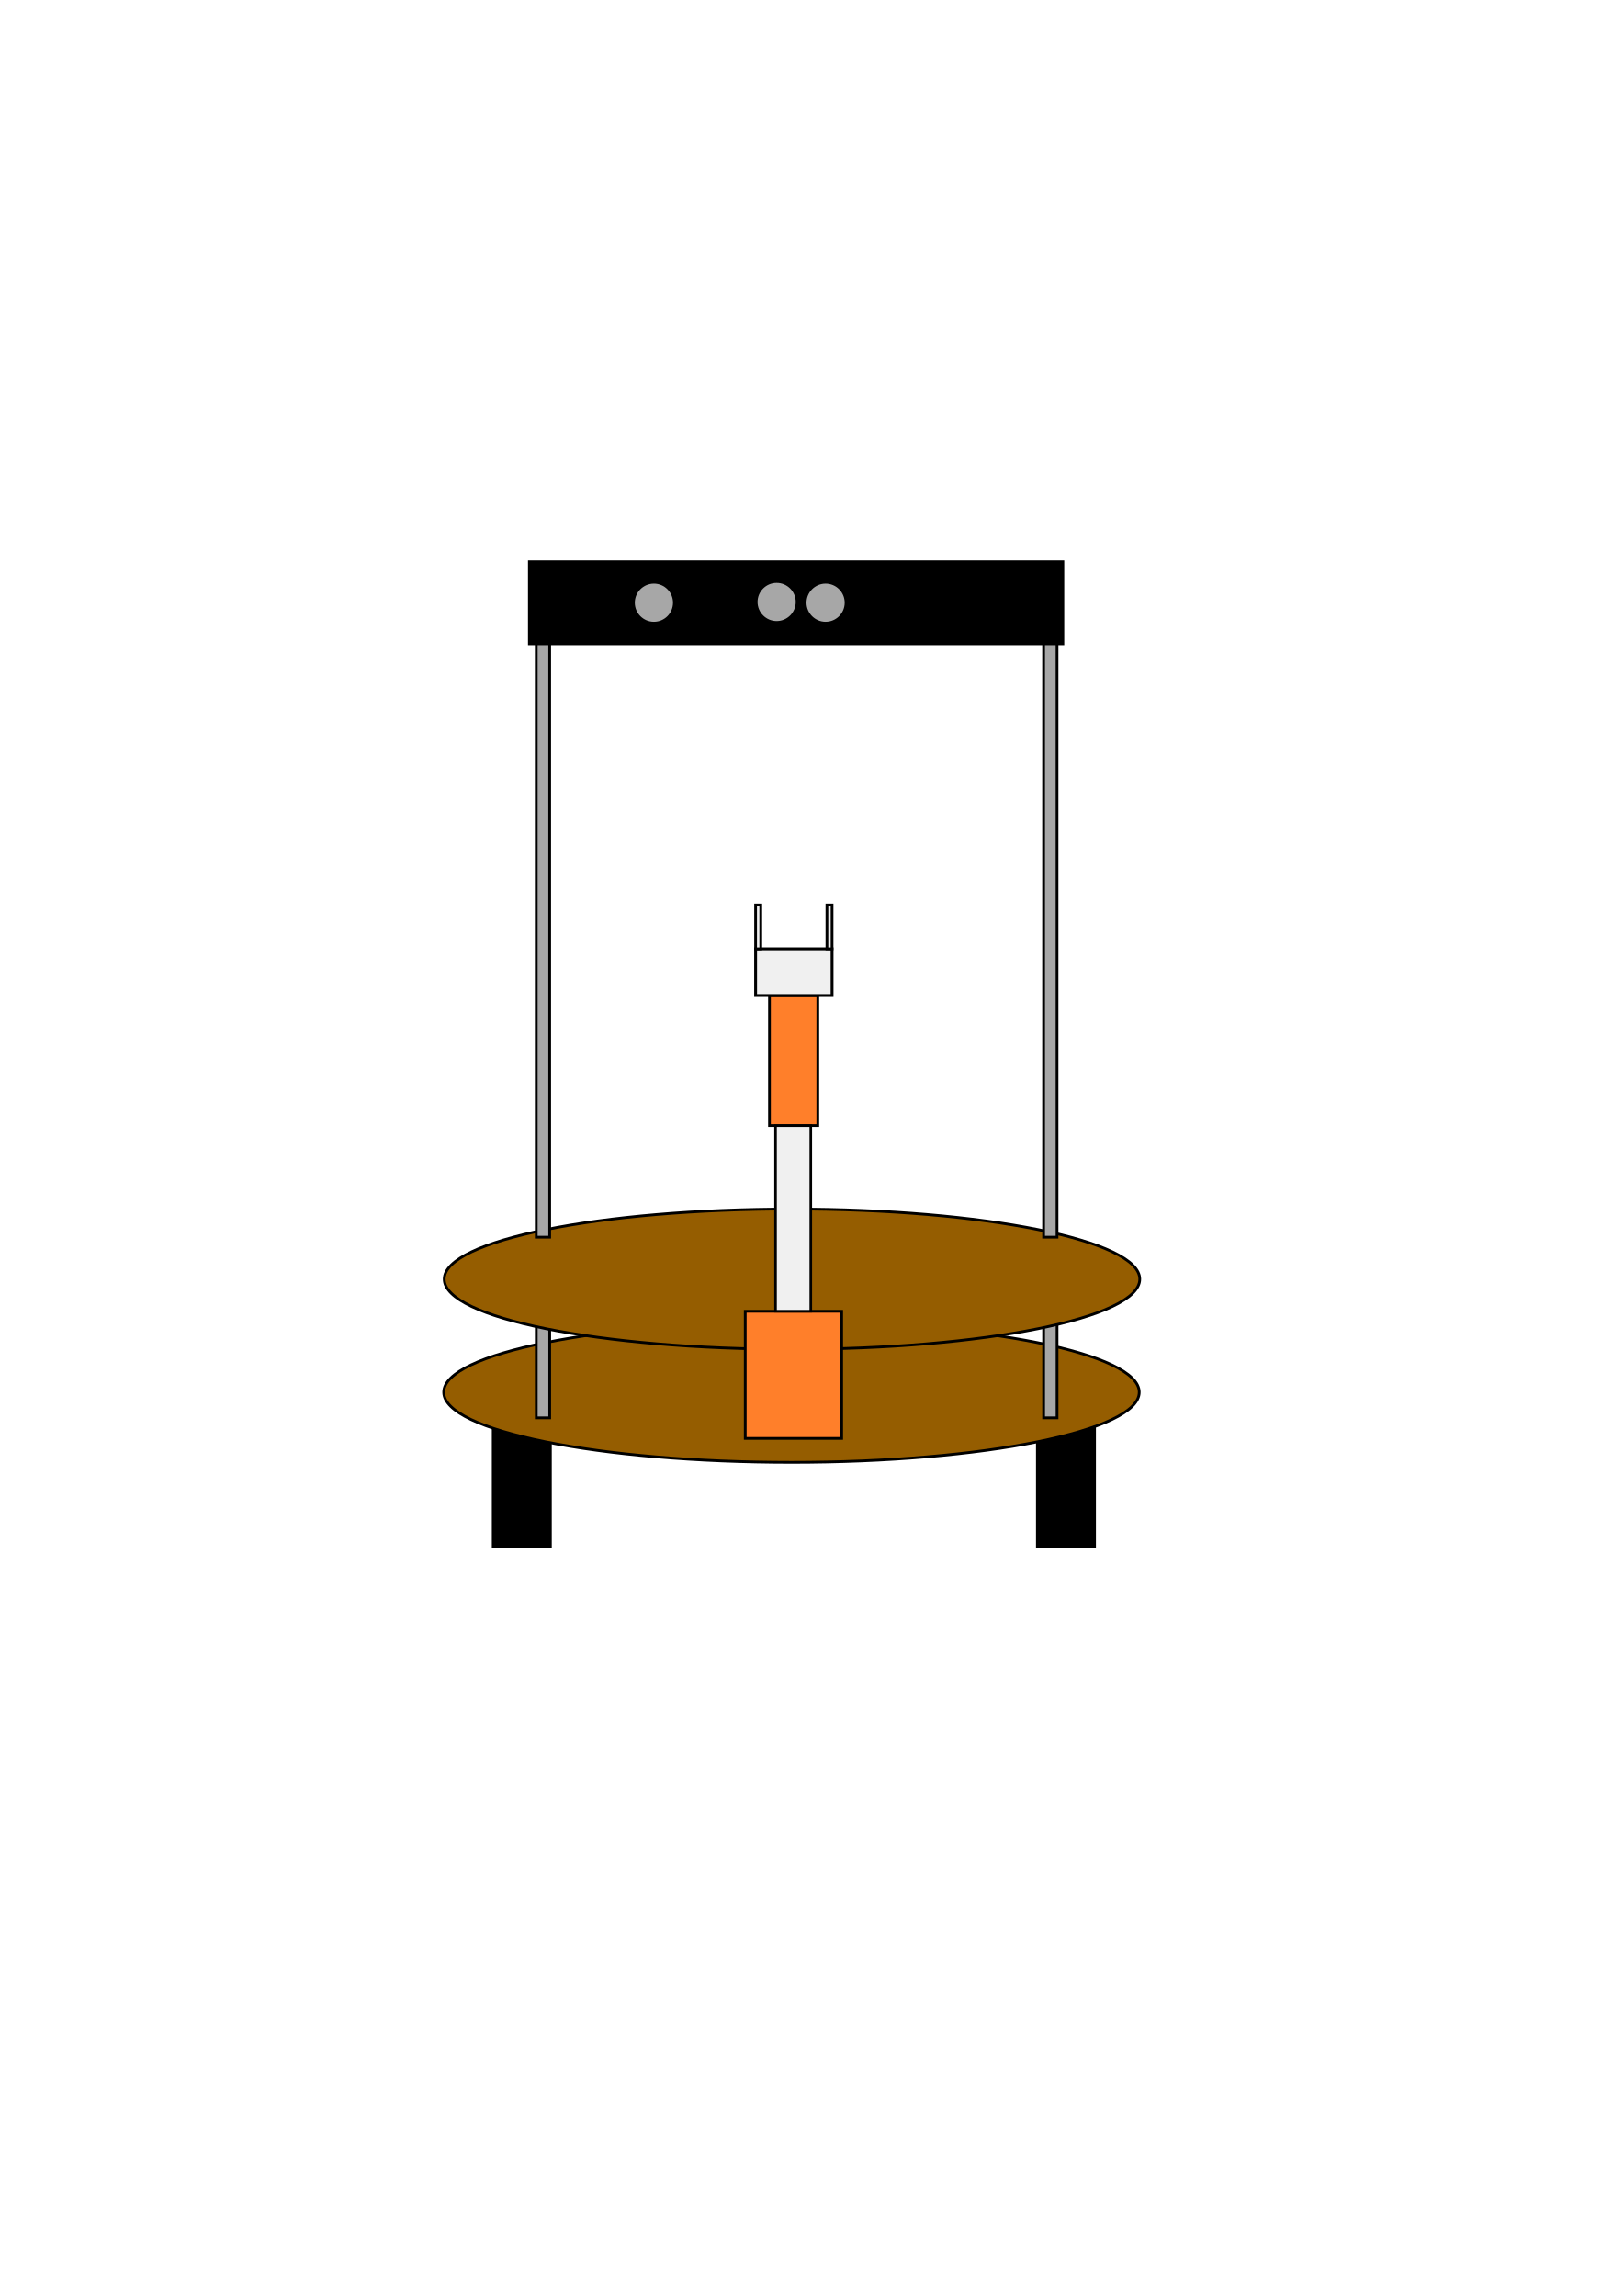
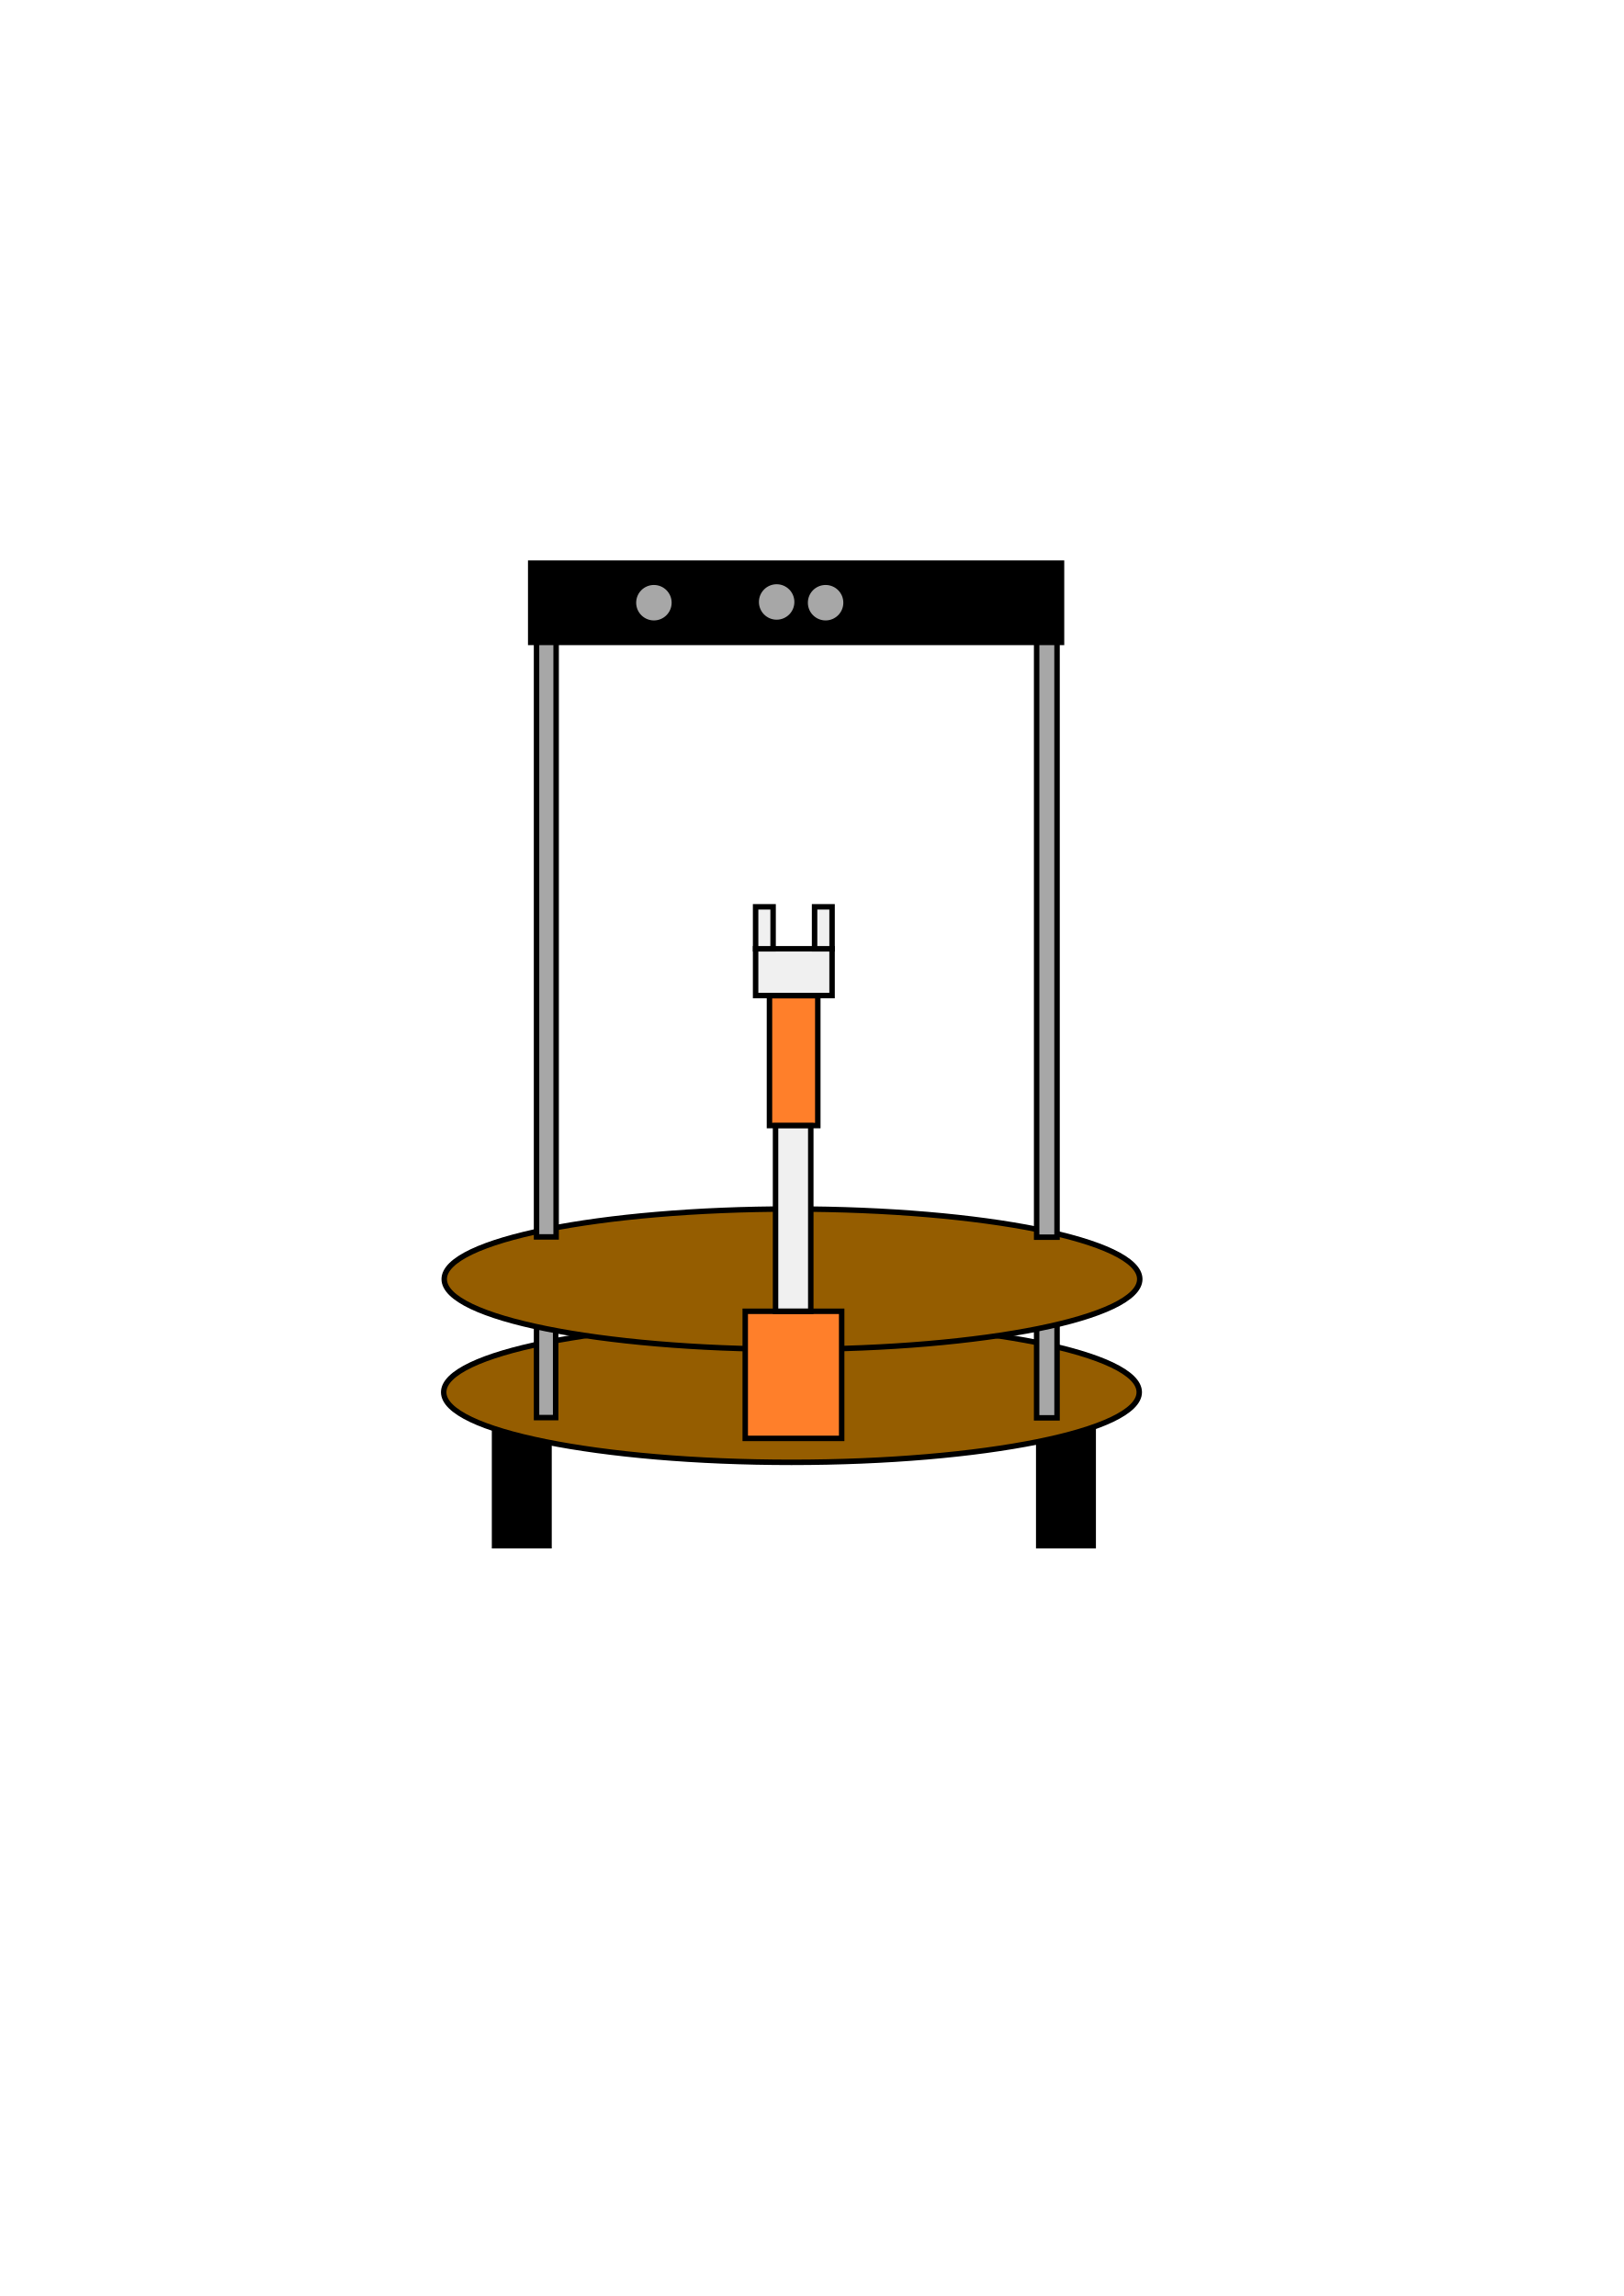
<svg xmlns="http://www.w3.org/2000/svg" width="210mm" height="297mm" viewBox="0 0 210 297" version="1.1" id="svg8">
  <defs id="defs2">
    </defs>
  <g id="layer1">
-     <rect id="rect3765" width="7.751" height="19.778" x="63.61" y="180.519" style="stroke-width:0.265" />
-     <rect id="rect3765-7" width="7.751" height="19.778" x="133.989" y="180.519" style="stroke-width:0.265" />
-     <ellipse id="path3713-6" cx="102.364" cy="180.09" rx="44.979" ry="9.071" style="stroke-width:0.353;fill:#955d00;fill-opacity:1;stroke-miterlimit:4;stroke-dasharray:none;stroke:#000000;stroke-opacity:1" />
-     <rect id="rect3782-2" width="1.737" height="13.961" x="69.359" y="169.445" style="fill:#a7a7a7;fill-opacity:1;stroke-width:0.353;stroke:#000000;stroke-opacity:1;stroke-miterlimit:4;stroke-dasharray:none" />
-     <rect id="rect3782-3-9" width="1.737" height="13.961" x="134.976" y="169.445" style="fill:#a7a7a7;fill-opacity:1;stroke-width:0.353;stroke:#000000;stroke-opacity:1;stroke-miterlimit:4;stroke-dasharray:none" />
-     <rect style="fill:#ff7f2a;fill-opacity:1;stroke:#000000;stroke-width:0.349;stroke-miterlimit:4;stroke-dasharray:none;stroke-opacity:1" id="rect4735" width="6.25" height="16.8" x="99.519" y="128.799" />
-     <rect style="fill:#f0f0f0;fill-opacity:1;stroke:#000000;stroke-width:0.367;stroke-miterlimit:4;stroke-dasharray:none;stroke-opacity:1" id="rect4737" width="9.889" height="6.048" x="97.726" y="122.729" />
-     <rect style="fill:#f0f0f0;fill-opacity:1;stroke:#000000;stroke-width:0.353;stroke-miterlimit:4;stroke-dasharray:none;stroke-opacity:1" id="rect4739" width="0.666" height="5.67" x="97.726" y="117.06" />
-     <rect style="fill:#f0f0f0;fill-opacity:1;stroke:#000000;stroke-width:0.353;stroke-miterlimit:4;stroke-dasharray:none;stroke-opacity:1" id="rect4739-1" width="0.666" height="5.67" x="106.948" y="117.06" />
-     <ellipse id="path3713" cx="102.432" cy="165.464" rx="44.979" ry="9.071" style="stroke-width:0.353;fill:#955d00;fill-opacity:1;stroke:#000000;stroke-opacity:1;stroke-miterlimit:4;stroke-dasharray:none" />
-     <rect id="rect3782" width="1.737" height="80.862" x="69.356" y="79.175" style="stroke-width:0.353;fill:#a7a7a7;fill-opacity:1;stroke:#000000;stroke-opacity:1;stroke-miterlimit:4;stroke-dasharray:none" />
-     <rect id="rect3782-3" width="1.737" height="80.862" x="134.973" y="79.175" style="stroke-width:0.353;fill:#a7a7a7;fill-opacity:1;stroke:#000000;stroke-opacity:1;stroke-miterlimit:4;stroke-dasharray:none" />
-     <rect id="rect3855" width="69.356" height="10.958" x="68.287" y="72.494" style="stroke-width:0.213" />
-     <circle style="fill:#a7a7a7;fill-opacity:1;stroke:#000000;stroke-width:0.353;stroke-miterlimit:4;stroke-dasharray:none;stroke-opacity:1" id="path4685" cx="106.778" cy="77.963" r="2.646" />
-     <circle style="fill:#a7a7a7;fill-opacity:1;stroke:#000000;stroke-width:0.353;stroke-miterlimit:4;stroke-dasharray:none;stroke-opacity:1" id="path4685-5" cx="100.447" cy="77.868" r="2.646" />
-     <circle style="fill:#a7a7a7;fill-opacity:1;stroke:#000000;stroke-width:0.353;stroke-miterlimit:4;stroke-dasharray:none;stroke-opacity:1" id="path4685-6" cx="84.572" cy="77.963" r="2.646" />
-     <rect style="fill:#ff7f2a;fill-opacity:1;stroke:#000000;stroke-width:0.353;stroke-miterlimit:4;stroke-dasharray:none;stroke-opacity:1" id="rect4726" width="12.473" height="16.442" x="96.384" y="169.622" />
-     <rect style="fill:#f0f0f0;fill-opacity:1;stroke:#000000;stroke-width:0.331;stroke-miterlimit:4;stroke-dasharray:none;stroke-opacity:1" id="rect4733" width="4.558" height="24.004" x="100.304" y="145.61" />
+     <rect id="rect3765" width="7.751" height="19.778" x="63.61" y="180.519" style="stroke-width:0.706;stroke-miterlimit:4;stroke-dasharray:none" />
+     <rect id="rect3765-7" width="7.751" height="19.778" x="133.989" y="180.519" style="stroke-width:0.706;stroke-miterlimit:4;stroke-dasharray:none" />
+     <ellipse id="path3713-6" cx="102.364" cy="180.09" rx="44.979" ry="9.071" style="stroke-width:0.706;fill:#955d00;fill-opacity:1;stroke-miterlimit:4;stroke-dasharray:none;stroke:#000000;stroke-opacity:1" />
+     <rect id="rect3782-2" width="2.472" height="13.894" x="69.393" y="169.479" style="fill:#a7a7a7;fill-opacity:1;stroke:#000000;stroke-width:0.706;stroke-miterlimit:4;stroke-dasharray:none;stroke-opacity:1" />
+     <rect id="rect3782-3-9" width="2.643" height="13.961" x="134.07" y="169.445" style="fill:#a7a7a7;fill-opacity:1;stroke:#000000;stroke-width:0.706;stroke-miterlimit:4;stroke-dasharray:none;stroke-opacity:1" />
+     <rect style="fill:#ff7f2a;fill-opacity:1;stroke:#000000;stroke-width:0.706;stroke-miterlimit:4;stroke-dasharray:none;stroke-opacity:1" id="rect4735" width="6.25" height="16.8" x="99.519" y="128.799" />
+     <rect style="fill:#f0f0f0;fill-opacity:1;stroke:#000000;stroke-width:0.706;stroke-miterlimit:4;stroke-dasharray:none;stroke-opacity:1" id="rect4737" width="9.889" height="6.048" x="97.726" y="122.729" />
+     <rect style="fill:#f0f0f0;fill-opacity:1;stroke:#000000;stroke-width:0.706;stroke-miterlimit:4;stroke-dasharray:none;stroke-opacity:1" id="rect4739" width="2.262" height="5.428" x="97.726" y="117.302" />
+     <ellipse id="path3713" cx="102.432" cy="165.464" rx="44.979" ry="9.071" style="stroke-width:0.706;fill:#955d00;fill-opacity:1;stroke:#000000;stroke-opacity:1;stroke-miterlimit:4;stroke-dasharray:none" />
+     <rect id="rect3782" width="2.533" height="80.789" x="69.393" y="79.212" style="fill:#a7a7a7;fill-opacity:1;stroke:#000000;stroke-width:0.706;stroke-miterlimit:4;stroke-dasharray:none;stroke-opacity:1" />
+     <rect id="rect3782-3" width="2.637" height="80.862" x="134.073" y="79.175" style="fill:#a7a7a7;fill-opacity:1;stroke:#000000;stroke-width:0.706;stroke-miterlimit:4;stroke-dasharray:none;stroke-opacity:1" />
+     <rect id="rect3855" width="69.356" height="10.958" x="68.287" y="72.494" style="stroke-width:0.706;stroke-miterlimit:4;stroke-dasharray:none" />
+     <circle style="fill:#a7a7a7;fill-opacity:1;stroke:#000000;stroke-width:0.706;stroke-miterlimit:4;stroke-dasharray:none;stroke-opacity:1" id="path4685" cx="106.778" cy="77.963" r="2.646" />
+     <circle style="fill:#a7a7a7;fill-opacity:1;stroke:#000000;stroke-width:0.706;stroke-miterlimit:4;stroke-dasharray:none;stroke-opacity:1" id="path4685-5" cx="100.447" cy="77.868" r="2.646" />
+     <circle style="fill:#a7a7a7;fill-opacity:1;stroke:#000000;stroke-width:0.706;stroke-miterlimit:4;stroke-dasharray:none;stroke-opacity:1" id="path4685-6" cx="84.572" cy="77.963" r="2.646" />
+     <rect style="fill:#ff7f2a;fill-opacity:1;stroke:#000000;stroke-width:0.706;stroke-miterlimit:4;stroke-dasharray:none;stroke-opacity:1" id="rect4726" width="12.473" height="16.442" x="96.384" y="169.622" />
+     <rect style="fill:#f0f0f0;fill-opacity:1;stroke:#000000;stroke-width:0.706;stroke-miterlimit:4;stroke-dasharray:none;stroke-opacity:1" id="rect4733" width="4.558" height="24.004" x="100.304" y="145.61" />
+     <rect style="fill:#f0f0f0;fill-opacity:1;stroke:#000000;stroke-width:0.706;stroke-miterlimit:4;stroke-dasharray:none;stroke-opacity:1" id="rect4739-2" width="2.262" height="5.428" x="105.353" y="117.302" />
  </g>
</svg>
